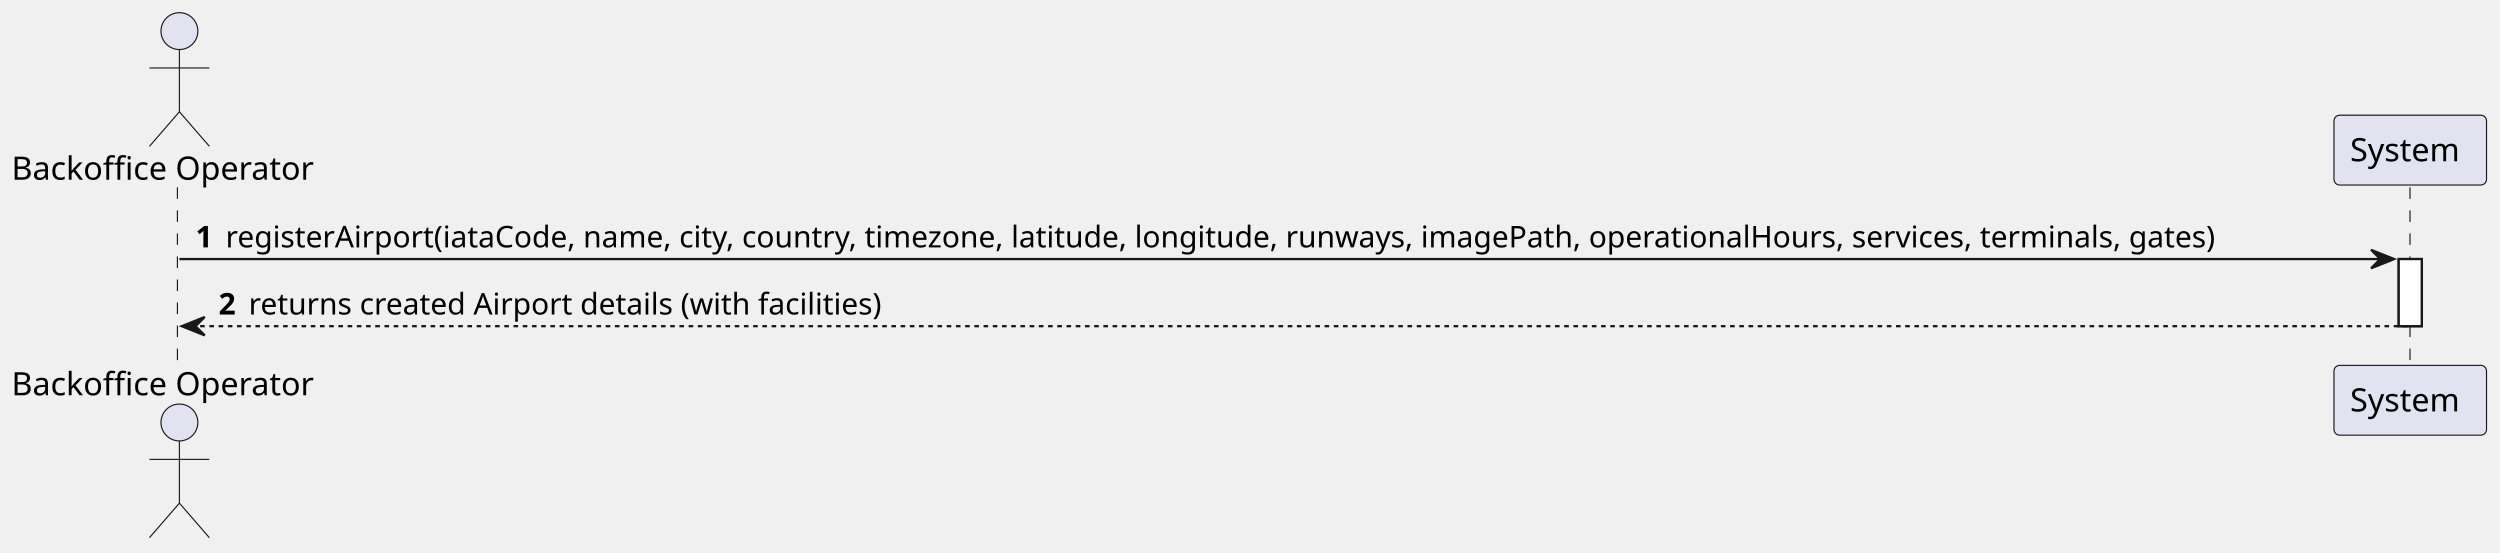
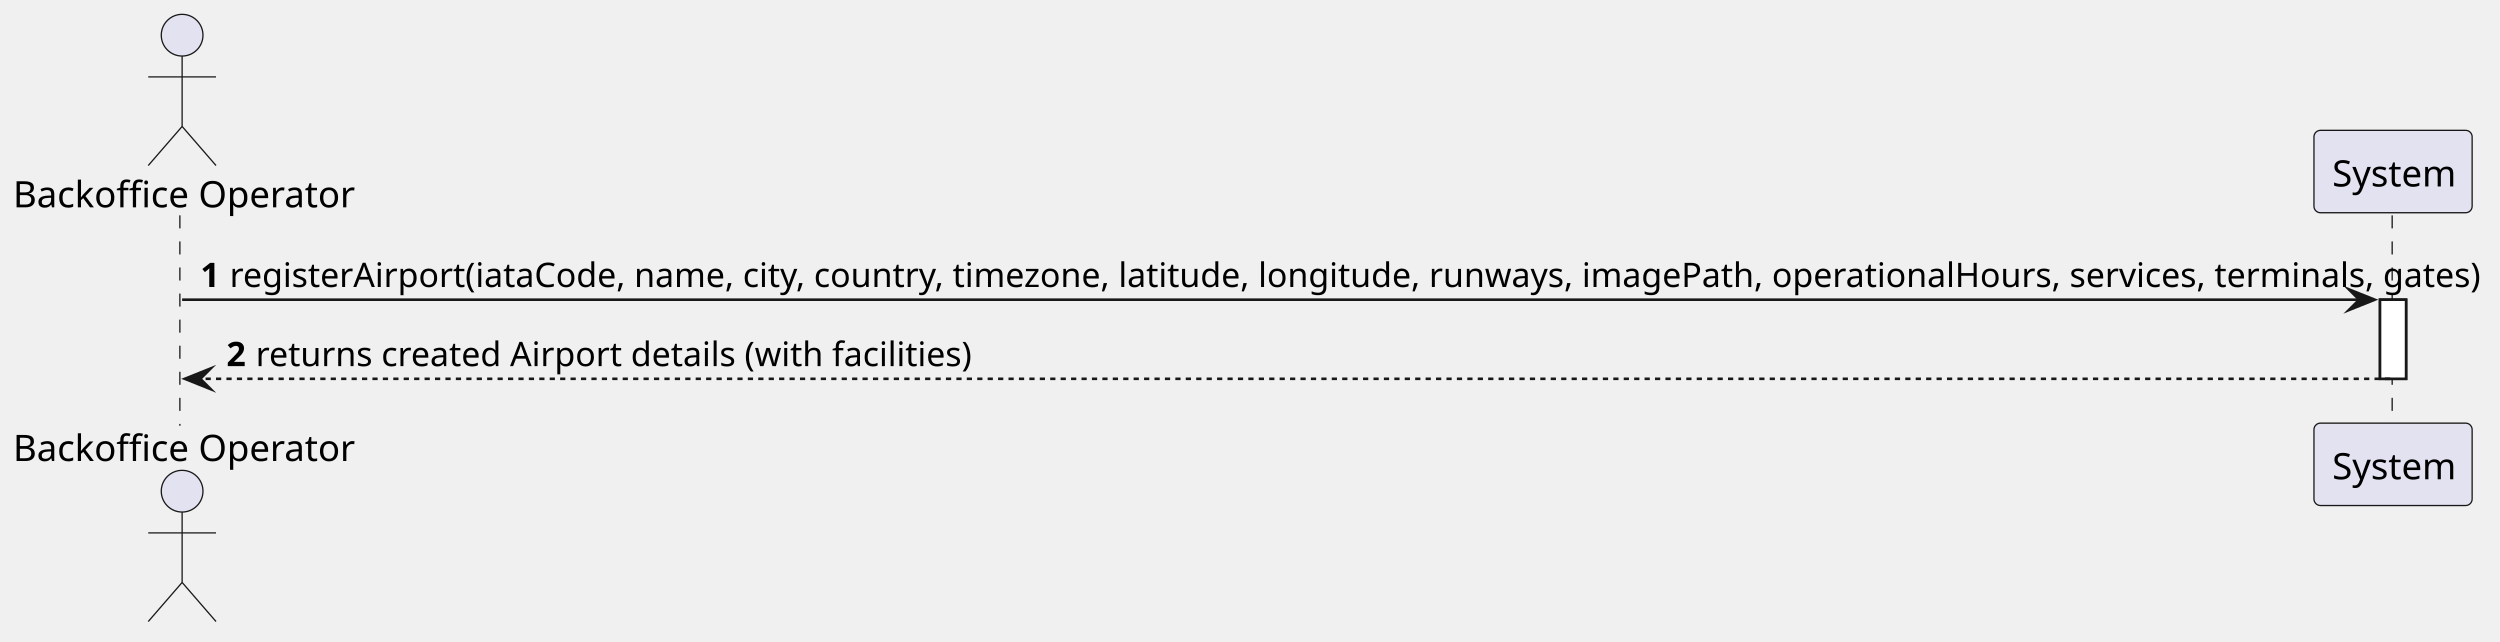
- <svg xmlns="http://www.w3.org/2000/svg" contentStyleType="text/css" data-diagram-type="SEQUENCE" height="240px" preserveAspectRatio="none" style="width:1085px;height:240px;background:#FFFFFF;" version="1.1" viewBox="0 0 1085 240" width="1085px" zoomAndPan="magnify">
+ <svg xmlns="http://www.w3.org/2000/svg" contentStyleType="text/css" data-diagram-type="SEQUENCE" height="246px" preserveAspectRatio="none" style="width:959px;height:246px;background:#FFFFFF;" version="1.1" viewBox="0 0 959 246" width="959px" zoomAndPan="magnify">
  <defs />
  <g>
    <g>
-       <rect fill="#FFFFFF" height="29.133" style="stroke:#181818;stroke-width:1;" width="10" x="1041.046" y="112.43" />
+       <rect fill="#FFFFFF" height="30.352" style="stroke:#181818;stroke-width:1;" width="10" x="912.973" y="114.961" />
    </g>
-     <g class="participant-lifeline" data-entity-uid="part1" data-qualified-name="BO" id="part1-lifeline">
+     <g class="participant-lifeline" data-entity-uid="part1" data-qualified-name="BO" data-source-line="2" id="part1-lifeline">
      <g>
-         <rect fill="#000000" fill-opacity="0" height="78.266" width="8" x="73.863" y="81.297" />
-         <line style="stroke:#181818;stroke-width:0.5;stroke-dasharray:5,5;" x1="77" x2="77" y1="81.297" y2="159.562" />
+         <rect fill="#000000" fill-opacity="0" height="80.703" width="8" x="65.862" y="82.609" />
+         <line style="stroke:#181818;stroke-width:0.5;stroke-dasharray:5,5;" x1="69" x2="69" y1="82.609" y2="163.312" />
      </g>
    </g>
-     <g class="participant-lifeline" data-entity-uid="part2" data-qualified-name="Sys" id="part2-lifeline">
+     <g class="participant-lifeline" data-entity-uid="part2" data-qualified-name="Sys" data-source-line="3" id="part2-lifeline">
      <g>
-         <rect fill="#000000" fill-opacity="0" height="78.266" width="8" x="1042.046" y="81.297" />
-         <line style="stroke:#181818;stroke-width:0.5;stroke-dasharray:5,5;" x1="1045.943" x2="1045.943" y1="81.297" y2="159.562" />
+         <rect fill="#000000" fill-opacity="0" height="80.703" width="8" x="913.973" y="82.609" />
+         <line style="stroke:#181818;stroke-width:0.5;stroke-dasharray:5,5;" x1="917.635" x2="917.635" y1="82.609" y2="163.312" />
      </g>
    </g>
-     <g class="participant participant-head" data-entity-uid="part1" data-qualified-name="BO" id="part1-head">
-       <text fill="#000000" font-family="sans-serif" font-size="14" lengthAdjust="spacing" textLength="139.727" x="5" y="77.995">Backoffice Operator</text>
-       <ellipse cx="77.863" cy="13.5" fill="#E2E2F0" rx="8" ry="8" style="stroke:#181818;stroke-width:0.5;" />
-       <path d="M77.863,21.5 L77.863,48.5 M64.863,29.5 L90.863,29.5 M77.863,48.5 L64.863,63.5 M77.863,48.5 L90.863,63.5" fill="none" style="stroke:#181818;stroke-width:0.5;" />
+     <g class="participant participant-head" data-entity-uid="part1" data-qualified-name="BO" data-source-line="2" id="part1-head">
+       <text fill="#000000" font-family="sans-serif" font-size="14" lengthAdjust="spacing" textLength="123.724" x="5" y="79.533">Backoffice Operator</text>
+       <ellipse cx="69.862" cy="13.5" fill="#E2E2F0" rx="8" ry="8" style="stroke:#181818;stroke-width:0.5;" />
+       <path d="M69.862,21.5 L69.862,48.5 M56.862,29.5 L82.862,29.5 M69.862,48.5 L56.862,63.5 M69.862,48.5 L82.862,63.5" fill="none" style="stroke:#181818;stroke-width:0.5;" />
    </g>
-     <g class="participant participant-tail" data-entity-uid="part1" data-qualified-name="BO" id="part1-tail">
-       <text fill="#000000" font-family="sans-serif" font-size="14" lengthAdjust="spacing" textLength="139.727" x="5" y="171.558">Backoffice Operator</text>
-       <ellipse cx="77.863" cy="183.359" fill="#E2E2F0" rx="8" ry="8" style="stroke:#181818;stroke-width:0.5;" />
-       <path d="M77.863,191.359 L77.863,218.359 M64.863,199.359 L90.863,199.359 M77.863,218.359 L64.863,233.359 M77.863,218.359 L90.863,233.359" fill="none" style="stroke:#181818;stroke-width:0.5;" />
+     <g class="participant participant-tail" data-entity-uid="part1" data-qualified-name="BO" data-source-line="2" id="part1-tail">
+       <text fill="#000000" font-family="sans-serif" font-size="14" lengthAdjust="spacing" textLength="123.724" x="5" y="176.846">Backoffice Operator</text>
+       <ellipse cx="69.862" cy="188.422" fill="#E2E2F0" rx="8" ry="8" style="stroke:#181818;stroke-width:0.5;" />
+       <path d="M69.862,196.422 L69.862,223.422 M56.862,204.422 L82.862,204.422 M69.862,223.422 L56.862,238.422 M69.862,223.422 L82.862,238.422" fill="none" style="stroke:#181818;stroke-width:0.5;" />
    </g>
-     <g class="participant participant-head" data-entity-uid="part2" data-qualified-name="Sys" id="part2-head">
-       <rect fill="#E2E2F0" height="30.297" rx="2.5" ry="2.5" style="stroke:#181818;stroke-width:0.5;" width="66.206" x="1012.943" y="50" />
-       <text fill="#000000" font-family="sans-serif" font-size="14" lengthAdjust="spacing" textLength="52.206" x="1019.943" y="69.995">System</text>
+     <g class="participant participant-head" data-entity-uid="part2" data-qualified-name="Sys" data-source-line="3" id="part2-head">
+       <rect fill="#E2E2F0" height="31.609" rx="2.5" ry="2.5" style="stroke:#181818;stroke-width:0.5;" width="60.676" x="887.635" y="50" />
+       <text fill="#000000" font-family="sans-serif" font-size="14" lengthAdjust="spacing" textLength="46.676" x="894.635" y="71.533">System</text>
    </g>
-     <g class="participant participant-tail" data-entity-uid="part2" data-qualified-name="Sys" id="part2-tail">
-       <rect fill="#E2E2F0" height="30.297" rx="2.5" ry="2.5" style="stroke:#181818;stroke-width:0.5;" width="66.206" x="1012.943" y="158.562" />
-       <text fill="#000000" font-family="sans-serif" font-size="14" lengthAdjust="spacing" textLength="52.206" x="1019.943" y="178.558">System</text>
+     <g class="participant participant-tail" data-entity-uid="part2" data-qualified-name="Sys" data-source-line="3" id="part2-tail">
+       <rect fill="#E2E2F0" height="31.609" rx="2.5" ry="2.5" style="stroke:#181818;stroke-width:0.5;" width="60.676" x="887.635" y="162.312" />
+       <text fill="#000000" font-family="sans-serif" font-size="14" lengthAdjust="spacing" textLength="46.676" x="894.635" y="183.846">System</text>
    </g>
    <g>
-       <rect fill="#FFFFFF" height="29.133" style="stroke:#181818;stroke-width:1;" width="10" x="1041.046" y="112.43" />
+       <rect fill="#FFFFFF" height="30.352" style="stroke:#181818;stroke-width:1;" width="10" x="912.973" y="114.961" />
    </g>
-     <g class="message" data-entity-1="part1" data-entity-2="part2" id="msg1">
-       <polygon fill="#181818" points="1029.046,108.43,1039.046,112.43,1029.046,116.43,1033.046,112.43" style="stroke:#181818;stroke-width:1;" />
-       <line style="stroke:#181818;stroke-width:1;" x1="77.863" x2="1035.046" y1="112.43" y2="112.43" />
-       <text fill="#000000" font-family="sans-serif" font-size="13" font-weight="bold" lengthAdjust="spacing" textLength="9.045" x="84.863" y="107.364">1</text>
-       <text fill="#000000" font-family="sans-serif" font-size="13" lengthAdjust="spacing" textLength="931.138" x="97.909" y="107.364">registerAirport(iataCode, name, city, country, timezone, latitude, longitude, runways, imagePath, operationalHours, services, terminals, gates)</text>
+     <g class="message" data-entity-1="part1" data-entity-2="part2" data-source-line="5" id="msg1">
+       <polygon fill="#181818" points="900.973,110.961,910.973,114.961,900.973,118.961,904.973,114.961" style="stroke:#181818;stroke-width:1;stroke-linejoin:miter;stroke-miterlimit:10;" />
+       <line style="stroke:#181818;stroke-width:1;" x1="69.862" x2="906.973" y1="114.961" y2="114.961" />
+       <text fill="#000000" font-family="sans-serif" font-size="13" font-weight="700" lengthAdjust="spacing" textLength="7.23" x="76.862" y="110.105">1</text>
+       <text fill="#000000" font-family="sans-serif" font-size="13" lengthAdjust="spacing" textLength="812.881" x="88.092" y="110.105">registerAirport(iataCode, name, city, country, timezone, latitude, longitude, runways, imagePath, operationalHours, services, terminals, gates)</text>
    </g>
-     <g class="message" data-entity-1="part2" data-entity-2="part1" id="msg2">
-       <polygon fill="#181818" points="88.863,137.562,78.863,141.562,88.863,145.562,84.863,141.562" style="stroke:#181818;stroke-width:1;" />
-       <line style="stroke:#181818;stroke-width:1;stroke-dasharray:2,2;" x1="82.863" x2="1045.046" y1="141.562" y2="141.562" />
-       <text fill="#000000" font-family="sans-serif" font-size="13" font-weight="bold" lengthAdjust="spacing" textLength="9.045" x="94.863" y="136.497">2</text>
-       <text fill="#000000" font-family="sans-serif" font-size="13" lengthAdjust="spacing" textLength="297.039" x="107.909" y="136.497">returns created Airport details (with facilities)</text>
+     <g class="message" data-entity-1="part2" data-entity-2="part1" data-source-line="7" id="msg2">
+       <polygon fill="#181818" points="80.862,141.312,70.862,145.312,80.862,149.312,76.862,145.312" style="stroke:#181818;stroke-width:1;stroke-linejoin:miter;stroke-miterlimit:10;" />
+       <line style="stroke:#181818;stroke-width:1;stroke-dasharray:2,2;" x1="74.862" x2="916.973" y1="145.312" y2="145.312" />
+       <text fill="#000000" font-family="sans-serif" font-size="13" font-weight="700" lengthAdjust="spacing" textLength="7.23" x="86.862" y="140.456">2</text>
+       <text fill="#000000" font-family="sans-serif" font-size="13" lengthAdjust="spacing" textLength="255.76" x="98.092" y="140.456">returns created Airport details (with facilities)</text>
    </g>
  </g>
</svg>
